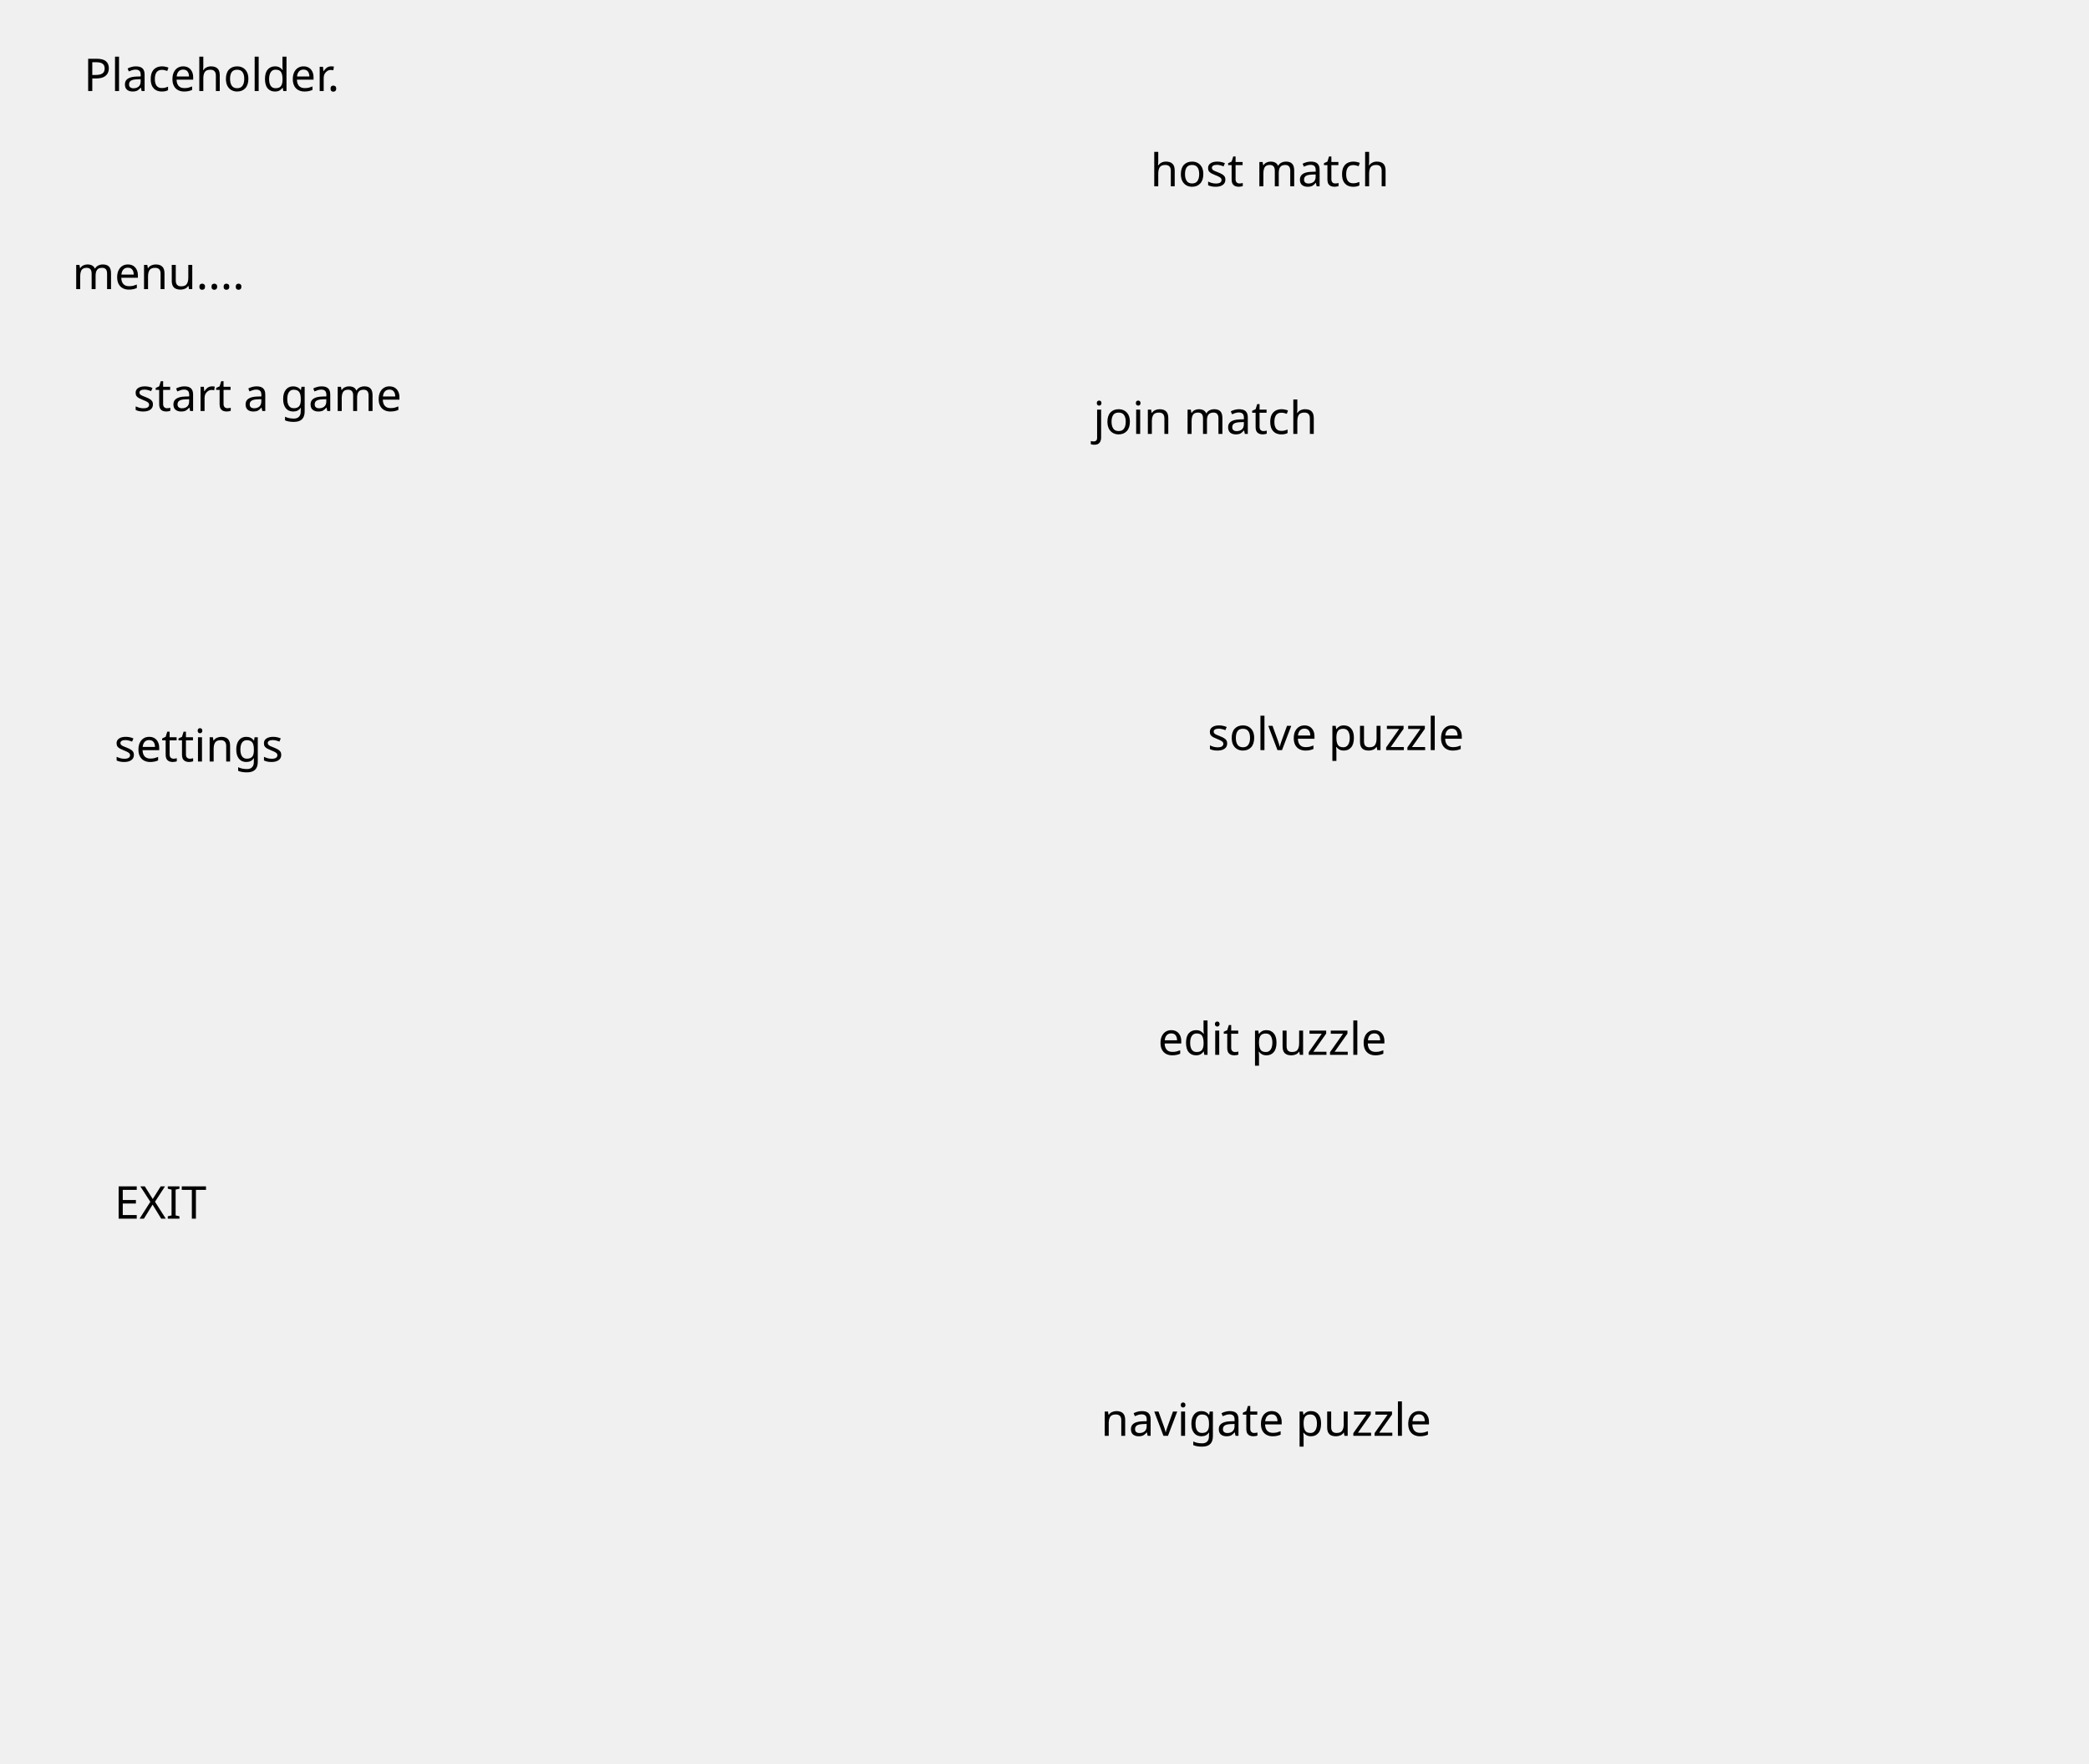
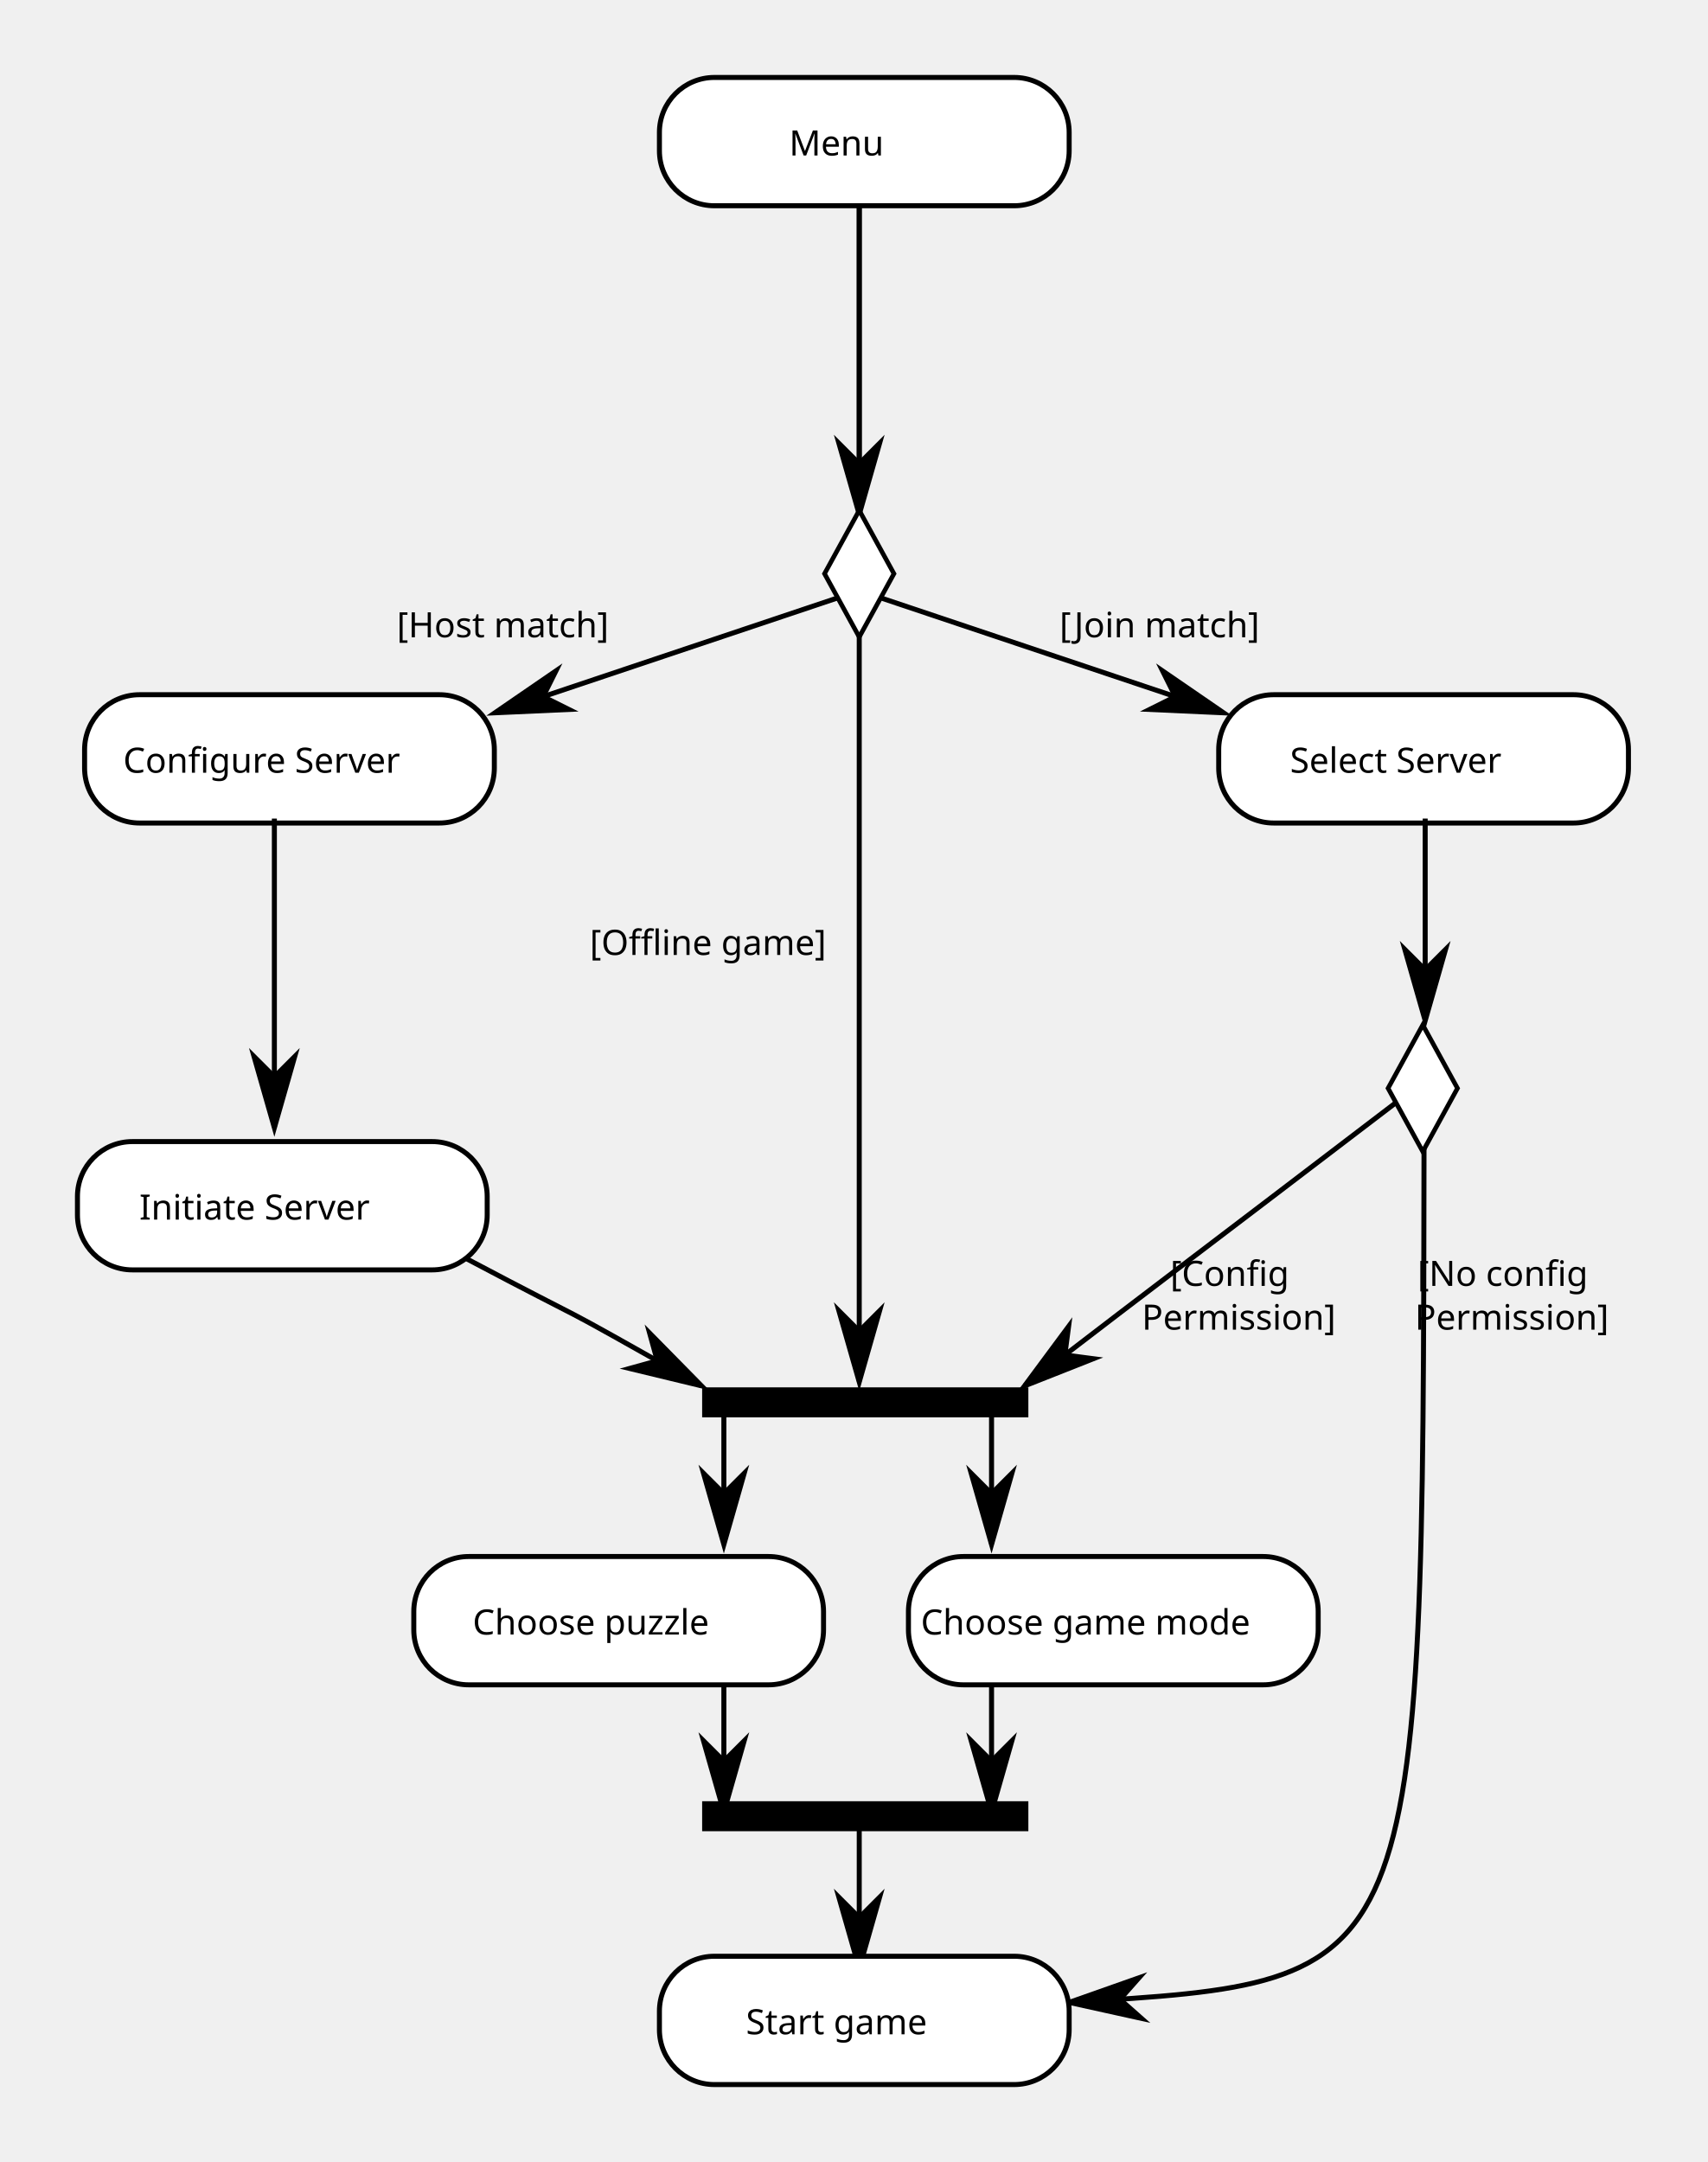
- <svg xmlns="http://www.w3.org/2000/svg" width="553.956" height="467.602" id="svg4629" version="1.1">
+ <svg xmlns="http://www.w3.org/2000/svg" width="341.767" height="432.689" id="svg4629" version="1.1">
  <defs id="defs4631">
    <marker orient="auto" refY="0" refX="0" id="Arrow1Lend" style="overflow:visible">
      <path id="path3874" d="M 0,0 5,-5 -12.5,0 5,5 0,0 z" style="fill-rule:evenodd;stroke:#000000;stroke-width:1pt" transform="matrix(-0.8,0,0,-0.8,-10,0)" />
    </marker>
+     <marker orient="auto" refY="0" refX="0" id="Arrow1Lend-7" style="overflow:visible">
+       <path id="path3874-9" d="M 0,0 5,-5 -12.5,0 5,5 0,0 z" style="fill-rule:evenodd;stroke:#000000;stroke-width:1pt" transform="matrix(-0.8,0,0,-0.8,-10,0)" />
+     </marker>
+     <marker orient="auto" refY="0" refX="0" id="marker4977" style="overflow:visible">
+       <path id="path4979" d="M 0,0 5,-5 -12.5,0 5,5 0,0 z" style="fill-rule:evenodd;stroke:#000000;stroke-width:1pt" transform="matrix(-0.8,0,0,-0.8,-10,0)" />
+     </marker>
  </defs>
-   <g id="layer1" transform="translate(15.5,-18.76002)">
-     <text xml:space="preserve" style="font-size:12px;font-style:normal;font-weight:normal;line-height:125%;letter-spacing:0px;word-spacing:0px;fill:#000000;fill-opacity:1;stroke:none;font-family:Sans" x="19.193" y="76.673" id="text3208" transform="translate(-15.5,18.76002)">
-       <tspan id="tspan3210" x="19.193" y="76.673">menu....</tspan>
+   <g id="layer1" transform="translate(-84.26939,-23.15262)">
+     <path style="fill:none;stroke:#000000;stroke-width:1;stroke-linecap:butt;stroke-linejoin:miter;stroke-miterlimit:4;stroke-opacity:1;stroke-dasharray:none;marker-start:none;marker-end:url(#Arrow1Lend)" d="m 256.231,146.436 0,125.142 0,28.032" id="path4925" />
+     <path style="fill:none;stroke:#000000;stroke-width:1;stroke-linecap:butt;stroke-linejoin:miter;stroke-miterlimit:4;stroke-opacity:1;stroke-dasharray:none;marker-start:none;marker-end:url(#Arrow1Lend)" d="m 229.137,356.769 0,15.78 0,13.12" id="path5025" />
+     <path id="path5027" d="m 282.709,356.769 0,15.78 0,13.12" style="fill:none;stroke:#000000;stroke-width:1;stroke-linecap:butt;stroke-linejoin:miter;stroke-miterlimit:4;stroke-opacity:1;stroke-dasharray:none;marker-start:none;marker-end:url(#Arrow1Lend)" />
+     <path id="path5013" d="m 369.26,251.984 c -0.193,168.316 -0.313,167.611 -70.886,171.911" style="fill:none;stroke:#000000;stroke-width:1;stroke-linecap:butt;stroke-linejoin:miter;stroke-miterlimit:4;stroke-opacity:1;stroke-dasharray:none;marker-start:none;marker-end:url(#Arrow1Lend)" />
+     <rect style="fill:#ffffff;fill-opacity:1;stroke:#000000;stroke-width:1;stroke-linejoin:miter;stroke-miterlimit:4;stroke-dasharray:none;stroke-dashoffset:0" id="rect3019" width="82.002" height="25.678" x="216.24" y="38.653" rx="11" ry="11" />
+     <text xml:space="preserve" style="font-size:7px;font-style:normal;font-weight:normal;line-height:125%;letter-spacing:0px;word-spacing:0px;fill:#000000;fill-opacity:1;stroke:none;font-family:Sans" x="256.231" y="54.269" id="text3021">
+       <tspan id="tspan3023" x="256.231" y="54.269" style="text-align:center;text-anchor:middle">Menu</tspan>
    </text>
-     <text xml:space="preserve" style="font-size:12px;font-style:normal;font-weight:normal;line-height:125%;letter-spacing:0px;word-spacing:0px;fill:#000000;fill-opacity:1;stroke:none;font-family:Sans" x="30.305" y="323.15" id="text3212" transform="translate(-15.5,18.76002)">
-       <tspan id="tspan3214" x="30.305" y="323.15">EXIT</tspan>
-       <tspan x="30.305" y="338.15" id="tspan3216" />
+     <path style="fill:none;stroke:#000000;stroke-width:1;stroke-linecap:butt;stroke-linejoin:miter;stroke-miterlimit:4;stroke-opacity:1;stroke-dasharray:none" d="m 256.231,64.245 0,33.714 0,28.032" id="path3025" />
+     <path id="path3049" d="m 256.231,141.362 72.796,24.407" style="fill:none;stroke:#000000;stroke-width:1;stroke-linecap:butt;stroke-linejoin:miter;stroke-miterlimit:4;stroke-opacity:1;stroke-dasharray:none;marker-mid:none;marker-end:url(#Arrow1Lend)" />
+     <rect ry="11" rx="11" y="162.187" x="101.198" height="25.678" width="82.002" id="rect3041" style="fill:#ffffff;fill-opacity:1;stroke:#000000;stroke-width:1;stroke-linejoin:miter;stroke-miterlimit:4;stroke-dasharray:none;stroke-dashoffset:0" />
+     <text id="text3043" y="177.804" x="141.189" style="font-size:7px;font-style:normal;font-weight:normal;line-height:125%;letter-spacing:0px;word-spacing:0px;fill:#000000;fill-opacity:1;stroke:none;font-family:Sans" xml:space="preserve">
+       <tspan style="text-align:center;text-anchor:middle" y="177.804" x="141.189" id="tspan3045">Configure Server</tspan>
    </text>
-     <text xml:space="preserve" style="font-size:12px;font-style:normal;font-weight:normal;line-height:125%;letter-spacing:0px;word-spacing:0px;fill:#000000;fill-opacity:1;stroke:none;font-family:Sans" x="14.805" y="220.692" id="text3218">
-       <tspan id="tspan3220" x="14.805" y="220.692">settings</tspan>
+     <rect ry="11" rx="11" y="162.187" x="328.171" height="25.678" width="82.002" id="rect3029" style="fill:#ffffff;fill-opacity:1;stroke:#000000;stroke-width:1;stroke-linejoin:miter;stroke-miterlimit:4;stroke-dasharray:none;stroke-dashoffset:0" />
+     <text id="text3031" y="177.804" x="368.162" style="font-size:7px;font-style:normal;font-weight:normal;line-height:125%;letter-spacing:0px;word-spacing:0px;fill:#000000;fill-opacity:1;stroke:none;font-family:Sans" xml:space="preserve">
+       <tspan style="text-align:center;text-anchor:middle" y="177.804" x="368.162" id="tspan3033">Select Server</tspan>
    </text>
-     <text xml:space="preserve" style="font-size:12px;font-style:normal;font-weight:normal;line-height:125%;letter-spacing:0px;word-spacing:0px;fill:#000000;fill-opacity:1;stroke:none;font-family:Sans" x="35.355" y="108.998" id="text3222" transform="translate(-15.5,18.76002)">
-       <tspan id="tspan3224" x="35.355" y="108.998">start a game</tspan>
+     <path id="path3827" d="m 256.231,64.245 0,33.714 0,28.032" style="fill:none;stroke:#000000;stroke-width:1;stroke-linecap:butt;stroke-linejoin:miter;stroke-miterlimit:4;stroke-opacity:1;stroke-dasharray:none;marker-end:url(#Arrow1Lend)" />
+     <path style="fill:none;stroke:#000000;stroke-width:1;stroke-linecap:butt;stroke-linejoin:miter;stroke-miterlimit:4;stroke-opacity:1;stroke-dasharray:none;marker-start:none;marker-end:url(#Arrow1Lend)" d="m 139.18,186.978 0,33.714 0,28.032" id="path3829" />
+     <path id="path3831" d="m 369.494,186.978 c 0,13.439 0,26.878 0,40.317" style="fill:none;stroke:#000000;stroke-width:1;stroke-linecap:butt;stroke-linejoin:miter;stroke-miterlimit:4;stroke-opacity:1;stroke-dasharray:none;marker-start:none;marker-end:url(#Arrow1Lend)" />
+     <rect style="fill:#ffffff;fill-opacity:1;stroke:#000000;stroke-width:1;stroke-linejoin:miter;stroke-miterlimit:4;stroke-dasharray:none;stroke-dashoffset:0" id="rect4955" width="82.002" height="25.678" x="167.082" y="334.664" rx="11" ry="11" />
+     <text xml:space="preserve" style="font-size:7px;font-style:normal;font-weight:normal;line-height:125%;letter-spacing:0px;word-spacing:0px;fill:#000000;fill-opacity:1;stroke:none;font-family:Sans" x="207.073" y="350.281" id="text4957">
+       <tspan id="tspan4959" x="207.073" y="350.281" style="text-align:center;text-anchor:middle">Choose puzzle</tspan>
    </text>
-     <text xml:space="preserve" style="font-size:12px;font-style:normal;font-weight:normal;line-height:125%;letter-spacing:0px;word-spacing:0px;fill:#000000;fill-opacity:1;stroke:none;font-family:Sans" x="305.066" y="49.399" id="text3226" transform="translate(-15.5,18.76002)">
-       <tspan id="tspan3228" x="305.066" y="49.399">host match</tspan>
+     <rect style="fill:#000000;fill-opacity:1;stroke:#000000;stroke-width:1;stroke-linejoin:miter;stroke-miterlimit:4;stroke-dasharray:none;stroke-dashoffset:0" id="rect4927" width="64.286" height="5" x="225.291" y="301.308" />
+     <path id="path4961" d="m 229.137,303.231 0,15.78 0,13.12" style="fill:none;stroke:#000000;stroke-width:1;stroke-linecap:butt;stroke-linejoin:miter;stroke-miterlimit:4;stroke-opacity:1;stroke-dasharray:none;marker-start:none;marker-end:url(#Arrow1Lend)" />
+     <path style="fill:none;stroke:#000000;stroke-width:1;stroke-linecap:butt;stroke-linejoin:miter;stroke-miterlimit:4;stroke-opacity:1;stroke-dasharray:none;marker-start:none;marker-end:url(#Arrow1Lend)" d="m 282.709,303.231 0,15.78 0,13.12" id="path4963" />
+     <path id="path5009" d="m 176.524,274.483 c 30.305,16.036 14.112,6.756 48.033,25.962" style="fill:none;stroke:#000000;stroke-width:1;stroke-linecap:butt;stroke-linejoin:miter;stroke-miterlimit:4;stroke-opacity:1;stroke-dasharray:none;marker-start:none;marker-end:url(#Arrow1Lend)" />
+     <path style="fill:none;stroke:#000000;stroke-width:1;stroke-linecap:butt;stroke-linejoin:miter;stroke-miterlimit:4;stroke-opacity:1;stroke-dasharray:none;marker-start:none;marker-end:url(#Arrow1Lend)" d="m 364.195,243.407 c -43.188,32.97 -43.517,33.034 -74.786,57.038" id="path5011" />
+     <rect transform="matrix(0.480583,0.8769493,-0.480583,0.8769493,0,0)" y="-253.766" x="514.074" height="14.452" width="14.452" id="rect4947" style="fill:#ffffff;fill-opacity:1;stroke:#000000;stroke-width:1.089;stroke-linejoin:miter;stroke-miterlimit:4;stroke-dasharray:none;stroke-dashoffset:0" />
+     <rect ry="11" rx="11" y="334.664" x="266.077" height="25.678" width="82.002" id="rect5017" style="fill:#ffffff;fill-opacity:1;stroke:#000000;stroke-width:1;stroke-linejoin:miter;stroke-miterlimit:4;stroke-dasharray:none;stroke-dashoffset:0" />
+     <text id="text5019" y="350.281" x="306.068" style="font-size:7px;font-style:normal;font-weight:normal;line-height:125%;letter-spacing:0px;word-spacing:0px;fill:#000000;fill-opacity:1;stroke:none;font-family:Sans" xml:space="preserve">
+       <tspan style="text-align:center;text-anchor:middle" y="350.281" x="306.068" id="tspan5021">Choose game mode</tspan>
    </text>
-     <text xml:space="preserve" style="font-size:12px;font-style:normal;font-weight:normal;line-height:125%;letter-spacing:0px;word-spacing:0px;fill:#000000;fill-opacity:1;stroke:none;font-family:Sans" x="289.914" y="115.059" id="text3230" transform="translate(-15.5,18.76002)">
-       <tspan id="tspan3232" x="289.914" y="115.059">join match</tspan>
+     <rect y="384.14" x="225.291" height="5" width="64.286" id="rect5023" style="fill:#000000;fill-opacity:1;stroke:#000000;stroke-width:1;stroke-linejoin:miter;stroke-miterlimit:4;stroke-dasharray:none;stroke-dashoffset:0" />
+     <path id="path5029" d="m 256.231,388.084 0,15.78 0,13.12" style="fill:none;stroke:#000000;stroke-width:1;stroke-linecap:butt;stroke-linejoin:miter;stroke-miterlimit:4;stroke-opacity:1;stroke-dasharray:none;marker-start:none;marker-end:url(#Arrow1Lend)" />
+     <rect style="fill:#ffffff;fill-opacity:1;stroke:#000000;stroke-width:1;stroke-linejoin:miter;stroke-miterlimit:4;stroke-dasharray:none;stroke-dashoffset:0" id="rect5031" width="82.002" height="25.678" x="216.24" y="414.664" rx="11" ry="11" />
+     <text xml:space="preserve" style="font-size:7px;font-style:normal;font-weight:normal;line-height:125%;letter-spacing:0px;word-spacing:0px;fill:#000000;fill-opacity:1;stroke:none;font-family:Sans" x="256.231" y="430.281" id="text5033">
+       <tspan id="tspan5035" x="256.231" y="430.281" style="text-align:center;text-anchor:middle">Start game</tspan>
    </text>
-     <text xml:space="preserve" style="font-size:12px;font-style:normal;font-weight:normal;line-height:125%;letter-spacing:0px;word-spacing:0px;fill:#000000;fill-opacity:1;stroke:none;font-family:Sans" x="320.218" y="198.901" id="text3234" transform="translate(-15.5,18.76002)">
-       <tspan id="tspan3236" x="320.218" y="198.901">solve puzzle</tspan>
+     <text id="text5037" y="150.698" x="320.874" style="font-size:7px;font-style:normal;font-weight:normal;line-height:125%;letter-spacing:0px;word-spacing:0px;fill:#000000;fill-opacity:1;stroke:none;font-family:Sans" xml:space="preserve">
+       <tspan style="text-align:center;text-anchor:middle" y="150.698" x="320.874" id="tspan5039">[Join match]</tspan>
    </text>
-     <text xml:space="preserve" style="font-size:12px;font-style:normal;font-weight:normal;line-height:125%;letter-spacing:0px;word-spacing:0px;fill:#000000;fill-opacity:1;stroke:none;font-family:Sans" x="307.086" y="279.714" id="text3238" transform="translate(-15.5,18.76002)">
-       <tspan id="tspan3240" x="307.086" y="279.714">edit puzzle</tspan>
+     <text xml:space="preserve" style="font-size:7px;font-style:normal;font-weight:normal;line-height:125%;letter-spacing:0px;word-spacing:0px;fill:#000000;fill-opacity:1;stroke:none;font-family:Sans" x="189.445" y="150.698" id="text5041">
+       <tspan id="tspan5043" x="189.445" y="150.698" style="text-align:center;text-anchor:middle">[Host match]</tspan>
    </text>
-     <text xml:space="preserve" style="font-size:12px;font-style:normal;font-weight:normal;line-height:125%;letter-spacing:0px;word-spacing:0px;fill:#000000;fill-opacity:1;stroke:none;font-family:Sans" x="291.934" y="380.729" id="text3242" transform="translate(-15.5,18.76002)">
-       <tspan id="tspan3244" x="291.934" y="380.729">navigate puzzle</tspan>
+     <text id="text5045" y="214.269" x="230.517" style="font-size:7px;font-style:normal;font-weight:normal;line-height:125%;letter-spacing:0px;word-spacing:0px;fill:#000000;fill-opacity:1;stroke:none;font-family:Sans" xml:space="preserve">
+       <tspan style="text-align:center;text-anchor:middle" y="214.269" x="230.517" id="tspan5047">[Offline game]</tspan>
    </text>
-     <text xml:space="preserve" style="font-size:12px;font-style:normal;font-weight:normal;line-height:125%;letter-spacing:0px;word-spacing:0px;fill:#000000;fill-opacity:1;stroke:none;font-family:Sans" x="22.223" y="24.145" id="text3246" transform="translate(-15.5,18.76002)">
-       <tspan id="tspan3248" x="22.223" y="24.145">Placeholder.</tspan>
+     <text xml:space="preserve" style="font-size:7px;font-style:normal;font-weight:normal;line-height:125%;letter-spacing:0px;word-spacing:0px;fill:#000000;fill-opacity:1;stroke:none;font-family:Sans" x="336.744" y="280.505" id="text5049">
+       <tspan x="336.744" y="280.505" style="text-align:center;text-anchor:middle" id="tspan5053">[Config</tspan>
+       <tspan x="336.744" y="289.255" style="text-align:center;text-anchor:middle" id="tspan5071">Permission]</tspan>
    </text>
+     <path style="fill:none;stroke:#000000;stroke-width:1;stroke-linecap:butt;stroke-linejoin:miter;stroke-miterlimit:4;stroke-opacity:1;stroke-dasharray:none;marker-mid:none;marker-end:url(#Arrow1Lend)" d="m 256.231,141.362 -72.796,24.407" id="path5067" />
+     <rect ry="11" rx="11" y="251.621" x="99.769" height="25.678" width="82.002" id="rect5003" style="fill:#ffffff;fill-opacity:1;stroke:#000000;stroke-width:1;stroke-linejoin:miter;stroke-miterlimit:4;stroke-dasharray:none;stroke-dashoffset:0" />
+     <text id="text5005" y="267.238" x="139.76" style="font-size:7px;font-style:normal;font-weight:normal;line-height:125%;letter-spacing:0px;word-spacing:0px;fill:#000000;fill-opacity:1;stroke:none;font-family:Sans" xml:space="preserve">
+       <tspan style="text-align:center;text-anchor:middle" y="267.238" x="139.76" id="tspan5007">Initiate Server</tspan>
+     </text>
+     <text id="text5073" y="280.505" x="391.387" style="font-size:7px;font-style:normal;font-weight:normal;line-height:125%;letter-spacing:0px;word-spacing:0px;fill:#000000;fill-opacity:1;stroke:none;font-family:Sans" xml:space="preserve">
+       <tspan id="tspan5075" style="text-align:center;text-anchor:middle" y="280.505" x="391.387">[No config</tspan>
+       <tspan id="tspan5077" style="text-align:center;text-anchor:middle" y="289.255" x="391.387">Permission]</tspan>
+     </text>
+     <rect style="fill:#ffffff;fill-opacity:1;stroke:#000000;stroke-width:1.089;stroke-linejoin:miter;stroke-miterlimit:4;stroke-dasharray:none;stroke-dashoffset:0" id="rect3027" width="14.452" height="14.452" x="338.022" y="-195.145" transform="matrix(0.480583,0.8769493,-0.480583,0.8769493,0,0)" />
  </g>
</svg>
